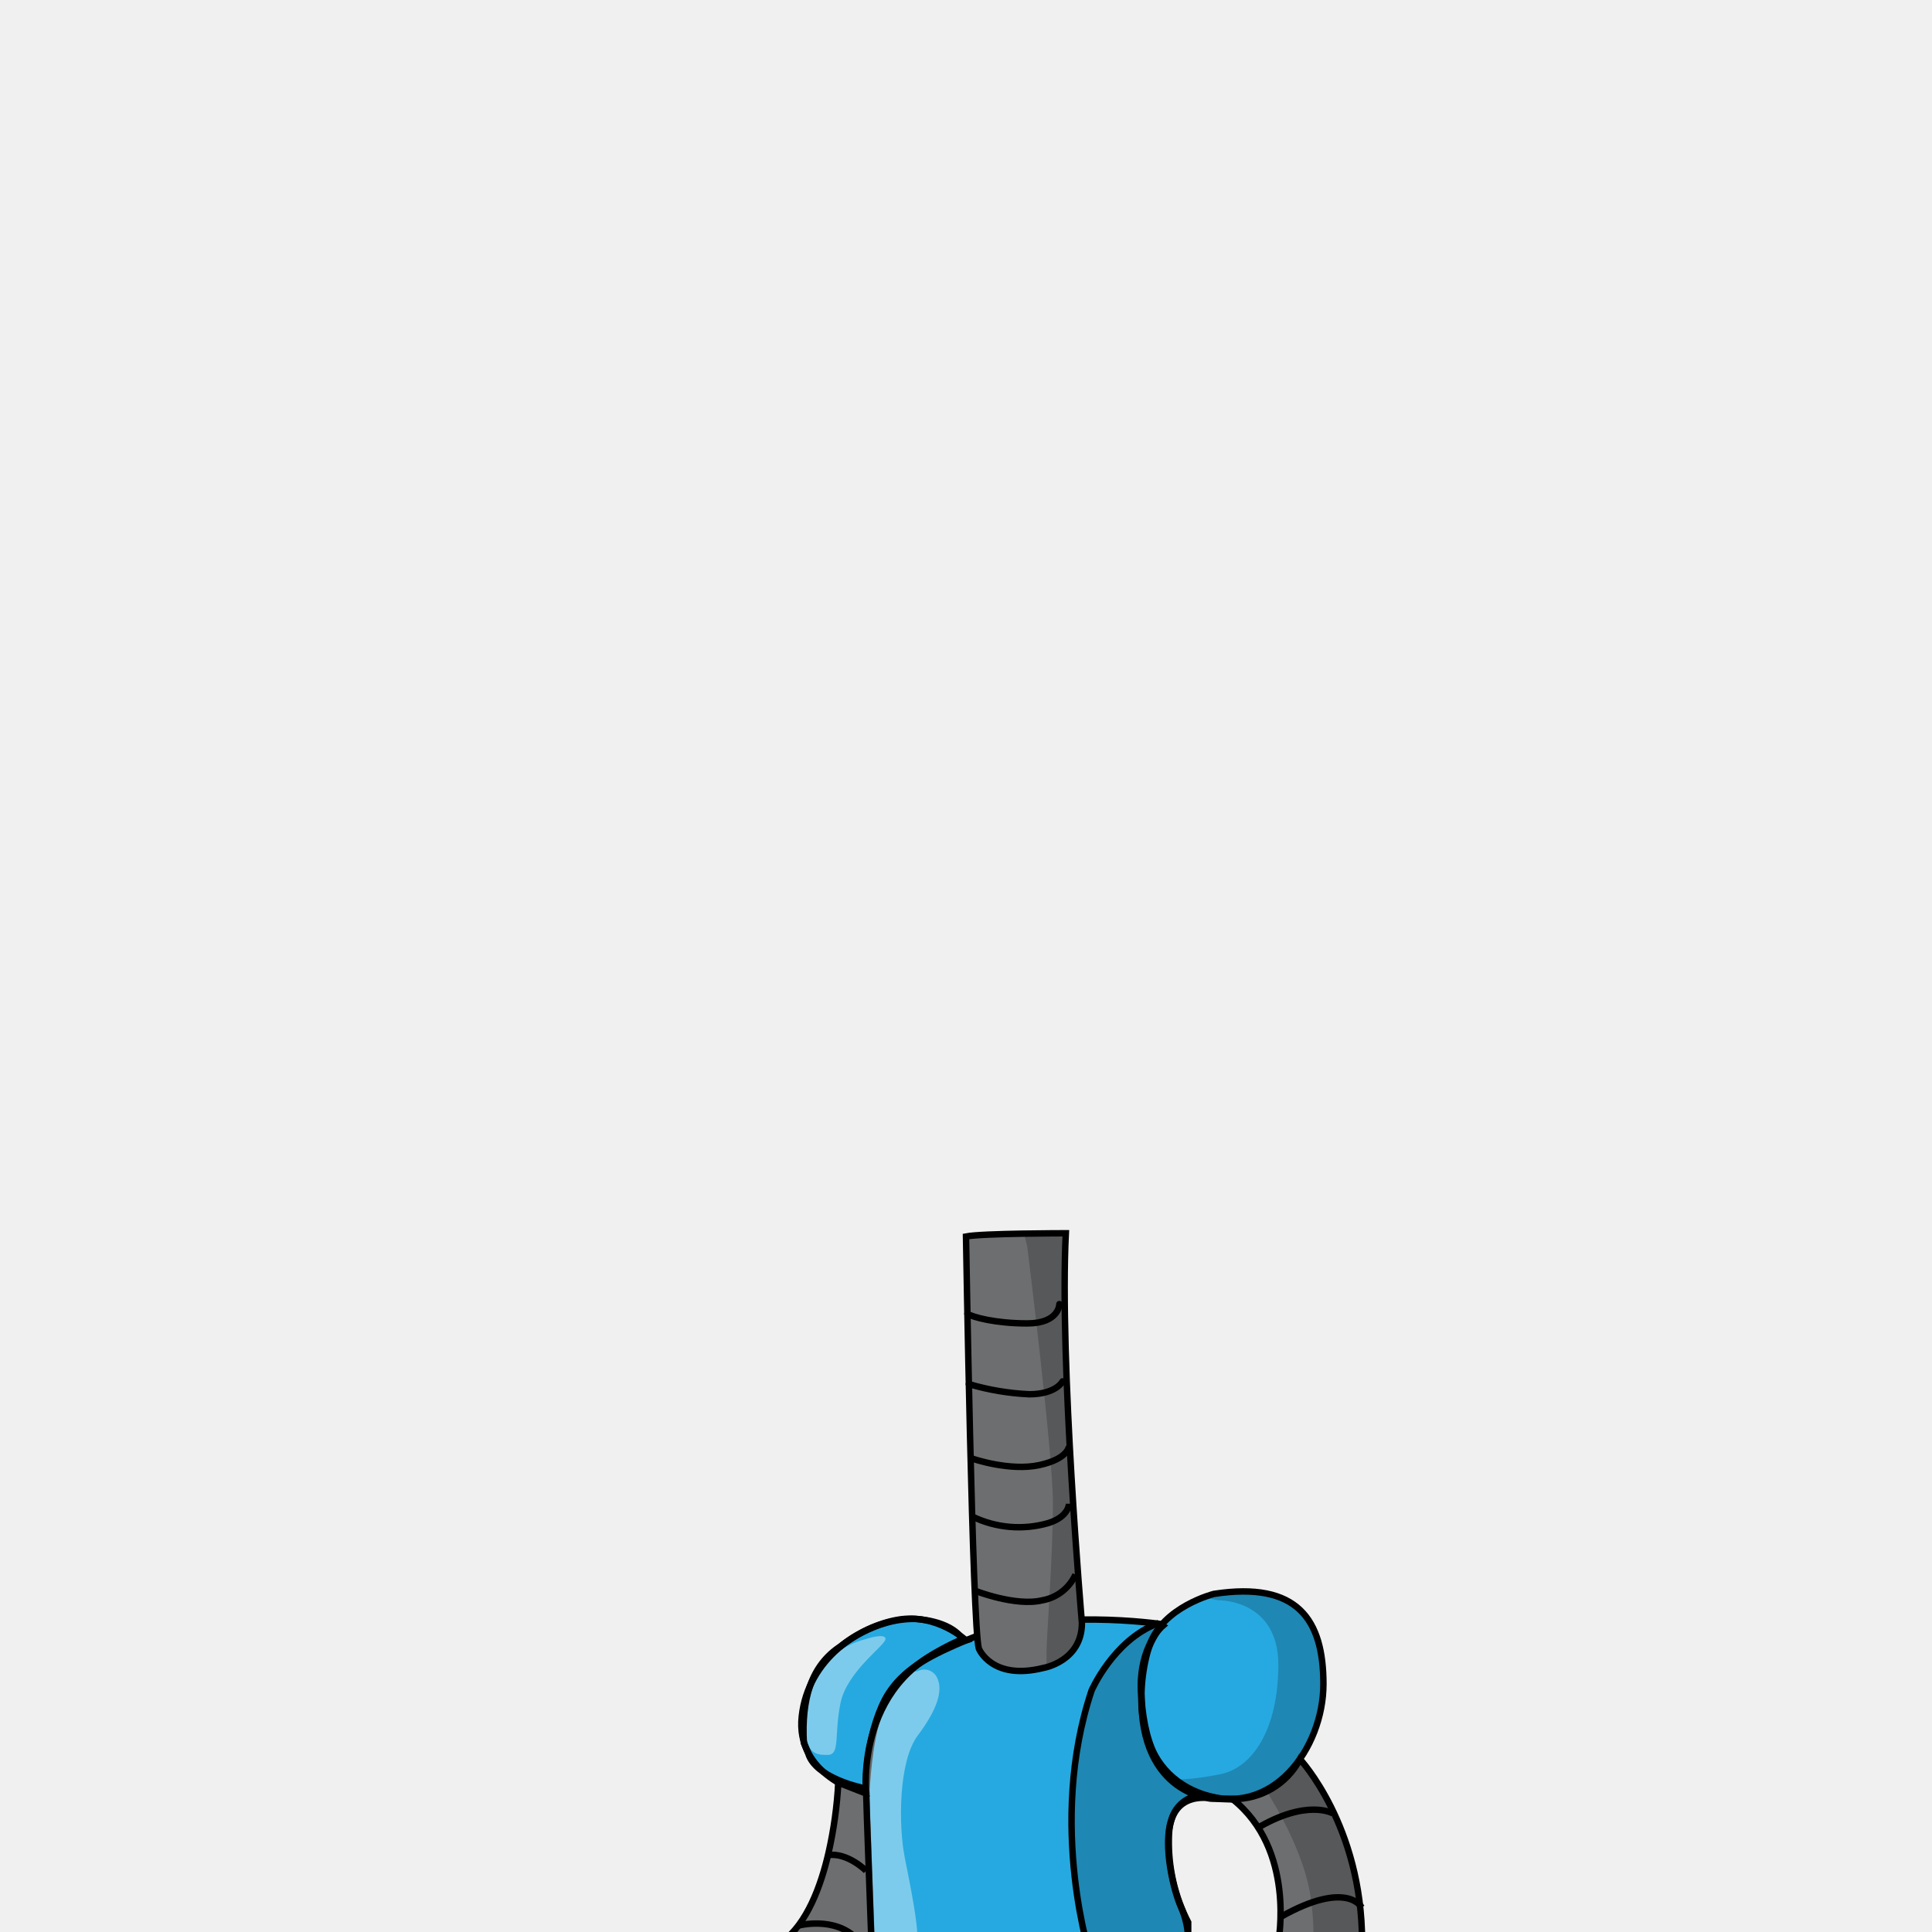
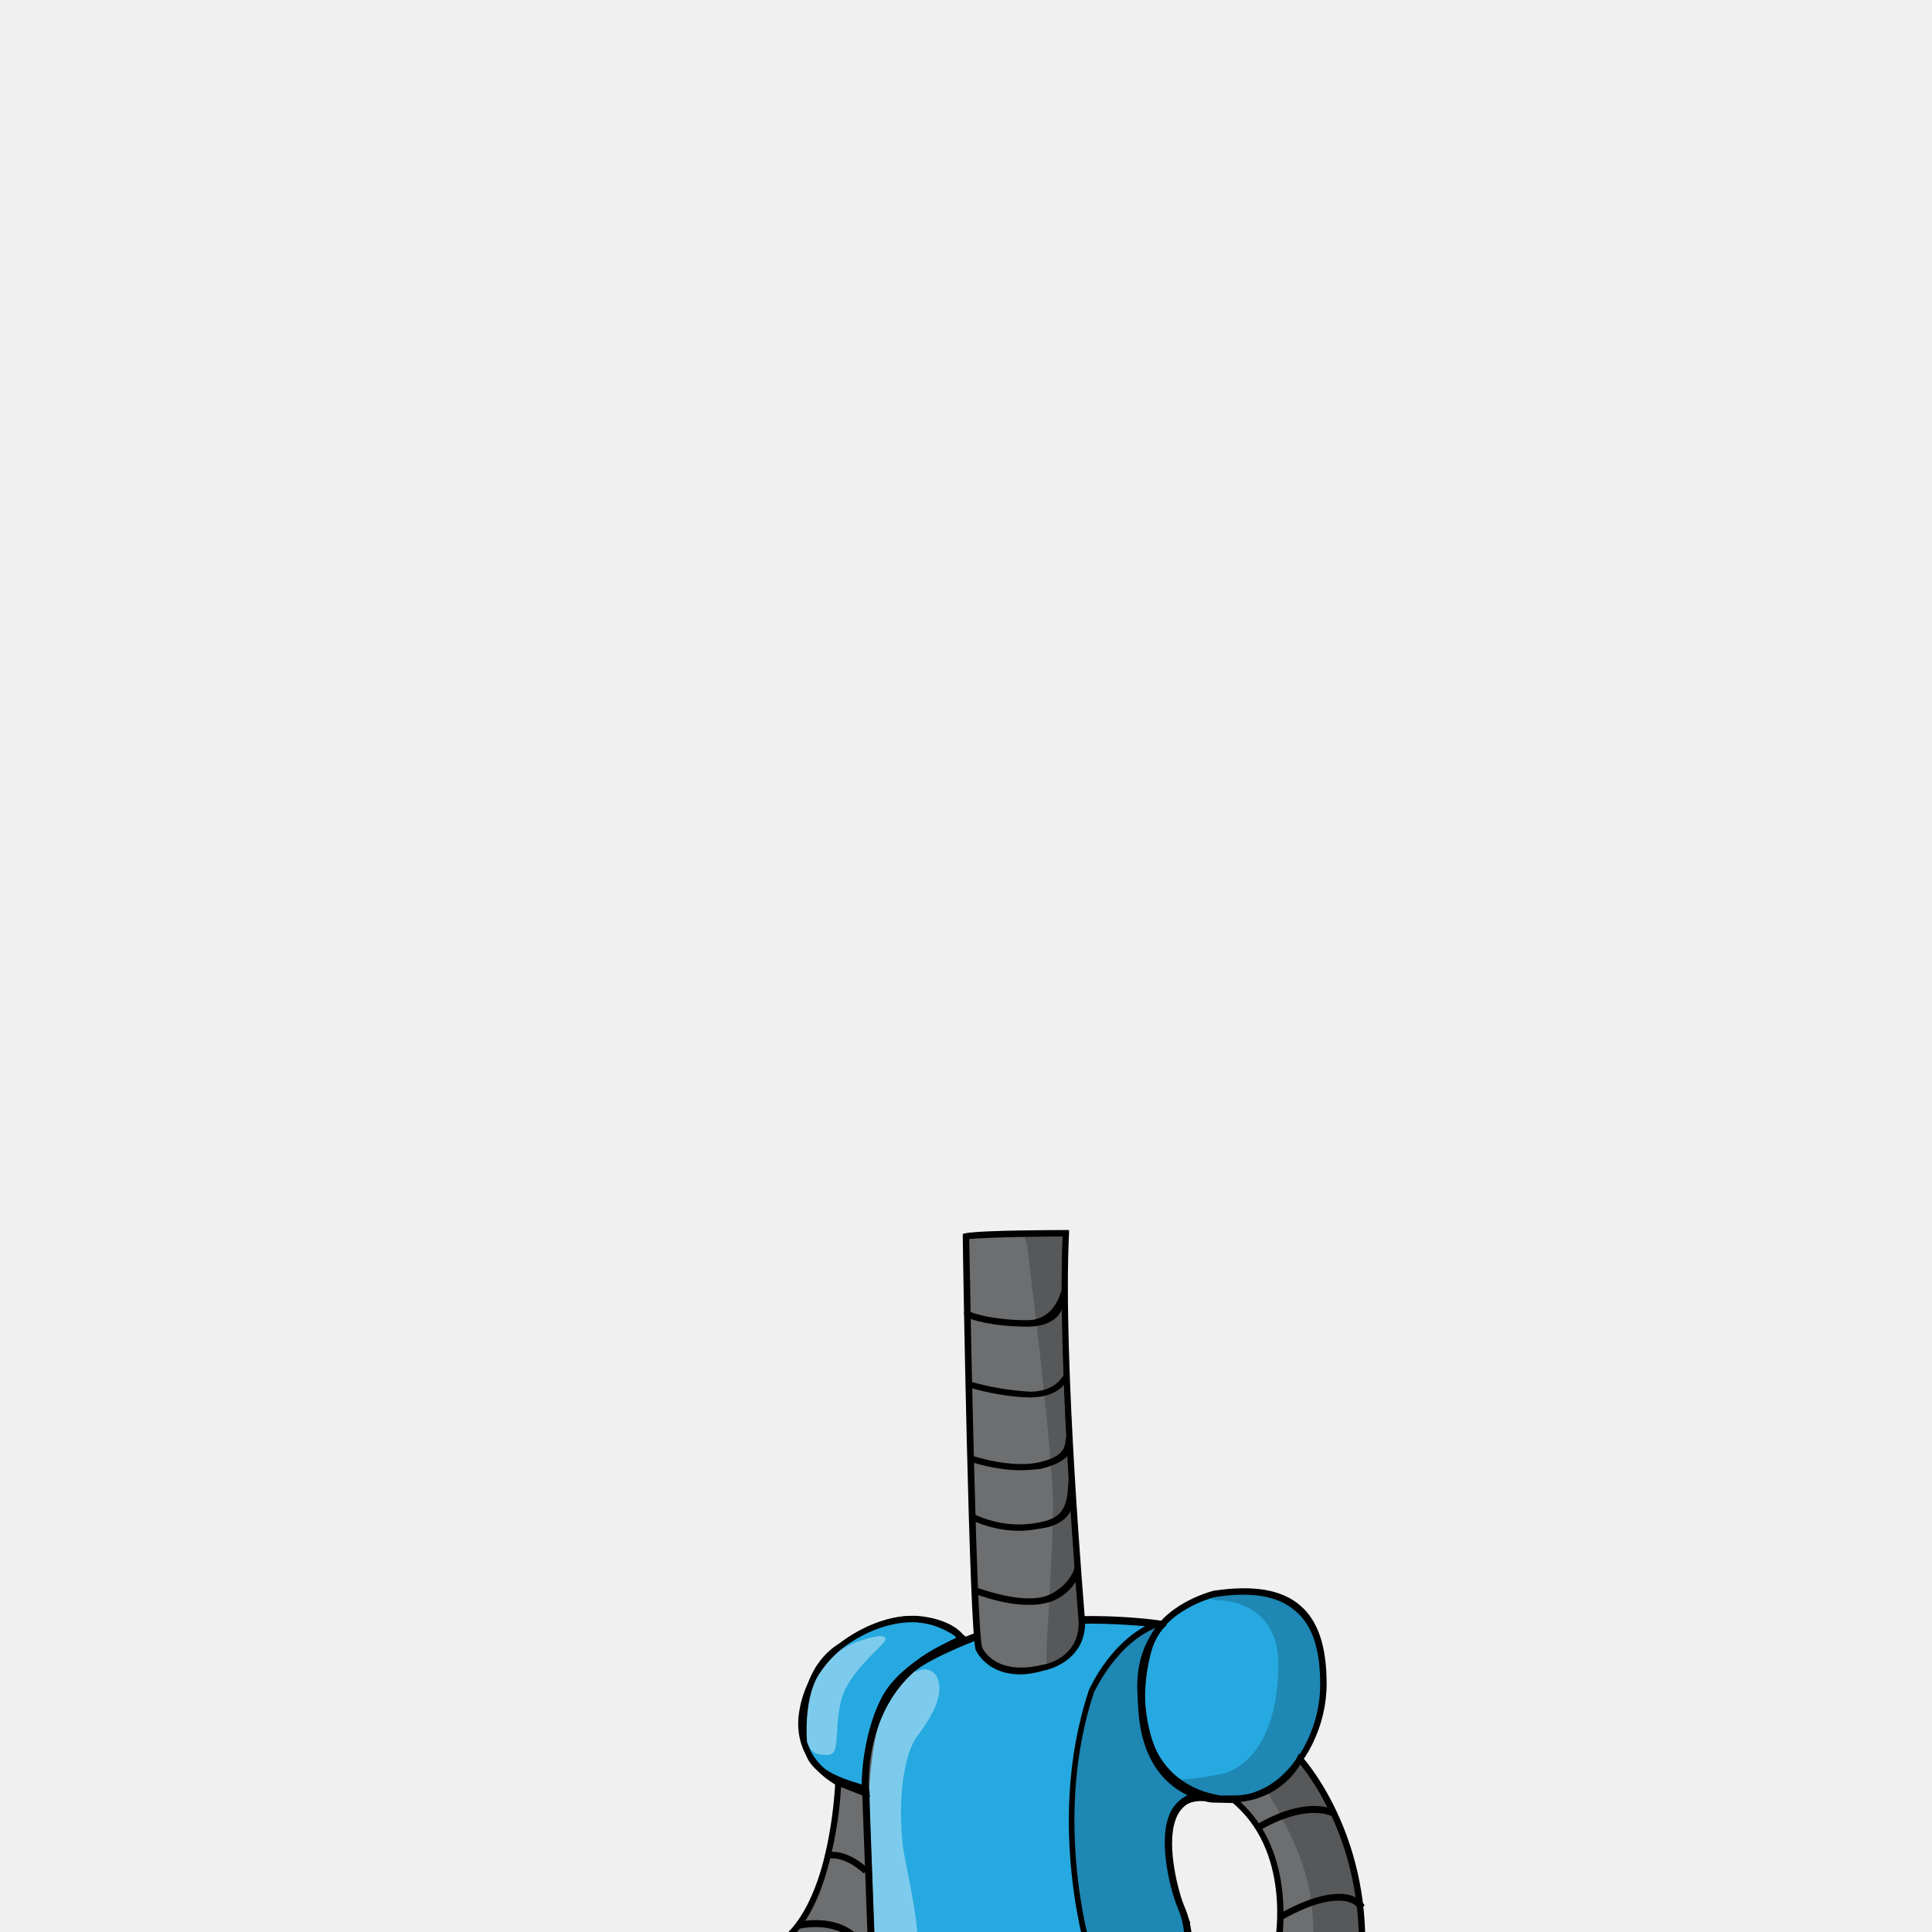
- <svg xmlns="http://www.w3.org/2000/svg" viewBox="0 0 300 300">
-   <defs>
-     <style>.cls-1{fill:#26a9e0;}.cls-2{fill:#fff;fill-opacity:0.4;}.cls-3,.cls-7{fill:none;}.cls-3,.cls-5,.cls-6,.cls-7{stroke:#000;}.cls-3,.cls-5,.cls-6{stroke-miterlimit:10;}.cls-4,.cls-6{fill-opacity:0.2;}.cls-5{fill:#6d6e70;}.cls-7{stroke-linecap:round;stroke-linejoin:round;}</style>
-   </defs>
+ <svg xmlns="http://www.w3.org/2000/svg" version="1.1" id="Layer_1" x="0px" y="0px" viewBox="0 0 300 300" style="enable-background:new 0 0 300 300;" xml:space="preserve">
+   <style type="text/css">
+ 	.st0{fill:#26A9E0;}
+ 	.st1{fill:#FFFFFF;fill-opacity:0.4;}
+ 	.st2{fill-opacity:0.2;}
+ 	.st3{fill:#6D6E70;}
+ </style>
  <g id="body-03">
-     <g id="fill_color" data-name="fill color">
-       <path class="cls-1" d="M180.45,252.21s-17.95-2.71-29.95,2.29-15,8-16,24c0,0,1,27,1,28s49,1,49,1v-9a27.15,27.15,0,0,1-3-13c0-8,7-6.16,7-6.16S177,279,177.24,263.25A16.2,16.2,0,0,1,180.45,252.21Z" />
-       <path class="cls-1" d="M133.5,277.5s-6.92-1.5-8-5.25l-.68-1.62c-.37-6.66,1.07-12,5.72-15,0,0,5.17-4.37,11.55-4.24,0,0,5.37.13,7.37,3.13,0,0-9,3.6-12,9.3s-3.09,13.32-3,14Z" />
-       <path class="cls-1" d="M188.5,247.5s-8,2-10,8-3,19,8,23,19-7,19-17S201.5,245.5,188.5,247.5Z" />
+     <g id="fill_color">
+       <path class="st0" d="M180.4,252.2c0,0-17.9-2.7-29.9,2.3s-15,8-16,24c0,0,1,27,1,28s49,1,49,1v-9c-2.1-4-3.1-8.5-3-13    c0-8,7-6.2,7-6.2s-11.5-0.3-11.3-16.1C176.9,259.3,178.1,255.4,180.4,252.2z" />
+       <path class="st0" d="M133.5,277.5c0,0-6.9-1.5-8-5.2l-0.7-1.6c-0.4-6.7,1.1-12,5.7-15c0,0,5.2-4.4,11.6-4.2c0,0,5.4,0.1,7.4,3.1    c0,0-9,3.6-12,9.3s-3.1,13.3-3,14L133.5,277.5z" />
+       <path class="st0" d="M188.5,247.5c0,0-8,2-10,8s-3,19,8,23s19-7,19-17S201.5,245.5,188.5,247.5z" />
    </g>
-     <path class="cls-2" d="M134.5,254.5s3-1,3,0-6,5-7,10,0,8-2,8-4.67.09-2.84-10.45A13,13,0,0,1,134.5,254.5Z" />
-     <path class="cls-3" d="M133.5,277.5s-6.92-1.5-8-5.25l-.68-1.62c-.37-6.66,1.07-12,5.72-15,0,0,5.17-4.37,11.55-4.24,0,0,5.37.13,7.37,3.13,0,0-9,3.6-12,9.3s-3.09,13.32-3,14Z" />
-     <path class="cls-4" d="M189.5,248.5s9,0,9,10-4,16-9,17-7,.77-7,.77a12.77,12.77,0,0,0,8,3.07c5,.16,15-4.84,15-17.84s-7.26-14.64-14.13-14.32S188.5,248.5,189.5,248.5Z" />
-     <path class="cls-3" d="M188.5,247.5s-8,2-10,8-3,19,8,23,19-7,19-17S201.5,245.5,188.5,247.5Z" />
-     <path class="cls-5" d="M201.86,273.17s9.64,10.33,9.64,28.33h-13s2.74-14.31-7.13-22.15A11.59,11.59,0,0,0,201.86,273.17Z" />
-     <path class="cls-4" d="M197.5,279.5s5,8,6,15,0,9,0,9h8S213,293,206.76,280.74c0,0-3.26-6.24-5.26-7.24a22,22,0,0,1-4.74,4.65Z" />
-     <path class="cls-3" d="M180.45,252.21s-17.95-2.71-29.95,2.29-15,8-16,24c0,0,1,27,1,28s49,1,49,1v-9a27.15,27.15,0,0,1-3-13c0-8,7-6.16,7-6.16S177,279,177.24,263.25A16.2,16.2,0,0,1,180.45,252.21Z" />
-     <path class="cls-6" d="M169.5,304.5s-7-21,0-42c0,0,3.39-7.79,10.2-10.39l.8.39s-3.64,3.11-3.32,10.06,2.16,14.4,9.74,16.17a5.19,5.19,0,0,0-5,3.77c-1.44,4,.38,11.28,1.47,13.64A13.05,13.05,0,0,1,184.5,301Z" />
-     <path class="cls-2" d="M142.5,259.5a2.19,2.19,0,0,1,3,1q1.5,3-3,9c-3,4-3,14-2,19s2,10,2,13h-7.16S134,284,134.75,275.26s2.49-12.37,6.12-15.56Z" />
-     <path class="cls-3" d="M150,254.71s-4.5-4.21-10.5-3.21-14,6-15,15,9,12,10,12C134.5,278.5,132.5,259.92,150,254.71Z" />
-     <path class="cls-5" d="M130.17,276.81a64.62,64.62,0,0,1-1.51,10.87c-1.2,5.22-3.35,11-7.16,13.82l13.79-.59s-.79-21.41-.79-22.41Z" />
-     <path class="cls-3" d="M134.5,290.5s-2.86-2.88-5.93-2.44" />
-     <path class="cls-3" d="M124,299s5.55-1.48,9,2" />
-     <path class="cls-5" d="M150,192s1,61,2,64c0,0,2,5,10,3,0,0,6-1,6-7,0,0-3.5-40.5-2.5-60.5C165.5,191.5,152.5,191.5,150,192Z" />
-     <path class="cls-7" d="M164.5,202.5s0,3-5,3-8.56-1-9.28-1.5" />
-     <path class="cls-7" d="M165,214.5s-1,2-5.18,2a39.35,39.35,0,0,1-9.38-1.58" />
-     <path class="cls-3" d="M166,224.5s0,2-4.62,3-10.38-1-10.38-1" />
-     <path class="cls-3" d="M166,233.5s0,2-3.21,3a16.53,16.53,0,0,1-11.79-1" />
-     <path class="cls-3" d="M167,244.5a7,7,0,0,1-5.17,4c-4.13,1-10.48-1.51-10.48-1.51" />
-     <path class="cls-3" d="M207,281.6s-4-2.4-12,2.4" />
-     <path class="cls-3" d="M211.42,296.16s-2.24-4.33-12.58,1.51" />
-     <path class="cls-4" d="M159,191.5h6.5v10s1,20,.89,29.33A182.26,182.26,0,0,0,168,252.75h0c-.5,4.25-5.5,5.75-5.5,5.75v-2c0-2,1-15,1-23s-4-40-4-40Z" />
+     <path class="st1" d="M134.5,254.5c0,0,3-1,3,0s-6,5-7,10s0,8-2,8s-4.7,0.1-2.8-10.5C127.3,258.3,130.5,255.5,134.5,254.5z" />
+     <path d="M135.1,278.5l-1.7-0.6c-0.6-0.1-7.2-1.7-8.3-5.6l-0.7-1.7c-0.4-7.5,1.5-12.6,5.9-15.4c0.2-0.1,5.4-4.4,11.8-4.3   c0.2,0,5.7,0.2,7.8,3.4l0.3,0.5l-0.6,0.2c-0.1,0-8.9,3.6-11.7,9.1c-2.9,5.6-3,13.1-2.9,13.7L135.1,278.5z M125.3,270.5l0.6,1.5   c1,3.5,7.6,4.9,7.6,5l0.3,0.1c0-2.2,0.5-8.5,3.1-13.5c2.6-5,9.5-8.3,11.6-9.3c-2.1-2.3-6.5-2.4-6.6-2.4c-6.1-0.1-11.2,4.1-11.2,4.1   C126.7,258.7,124.9,263.4,125.3,270.5z" />
+     <path class="st2" d="M189.5,248.5c0,0,9,0,9,10s-4,16-9,17s-7,0.8-7,0.8c2.2,1.9,5.1,3,8,3.1c5,0.2,15-4.8,15-17.8   s-7.3-14.6-14.1-14.3S188.5,248.5,189.5,248.5z" />
+     <path d="M191.1,279.8c-1.5,0-3.1-0.3-4.7-0.9c-10.6-3.8-10.8-16.2-8.3-23.6c2.1-6.2,10-8.2,10.4-8.3l0,0c6.1-0.9,10.5-0.2,13.4,2.3   c2.8,2.4,4.1,6.4,4.1,12.2c0,6.3-3.1,12.8-7.8,16C196,279.1,193.6,279.8,191.1,279.8z M188.6,248c-0.4,0.1-7.8,2.1-9.6,7.7   c-1.6,4.9-3.4,18.3,7.7,22.4c3.9,1.4,7.7,1,11-1.3c4.4-3.1,7.3-9.2,7.3-15.2c0-5.5-1.2-9.2-3.8-11.4   C198.5,247.8,194.4,247.1,188.6,248z" />
+     <g>
+       <path class="st3" d="M201.9,273.2c0,0,9.6,10.3,9.6,28.3h-13c0,0,2.7-14.3-7.1-22.1C195.8,279.4,199.8,277,201.9,273.2z" />
+       <path d="M212,302h-14.1l0.1-0.6c0-0.1,2.6-14.1-6.9-21.7l-1.2-0.9l1.5,0c4.2,0.1,8.1-2.2,10-5.9l0.3-0.6l0.5,0.5    c0.1,0.1,9.8,10.7,9.8,28.7V302z M199.1,301H211c-0.2-15.1-7.2-24.7-9.1-27c-2,3.3-5.4,5.4-9.3,5.8    C200.4,286.9,199.4,298.3,199.1,301z" />
+     </g>
+     <path class="st2" d="M197.5,279.5c0,0,5,8,6,15s0,9,0,9h8c0,0,1.5-10.5-4.7-22.8c0,0-3.3-6.2-5.3-7.2c-1.3,1.8-2.9,3.3-4.7,4.6   L197.5,279.5z" />
+     <path d="M185,308h-0.5c-0.1,0-12.4,0-24.5-0.1c-25-0.3-25-0.7-25-1.4c0-1-1-27.7-1-28c1-16.4,4.2-19.4,16.3-24.5   c12-5,30-2.4,30.2-2.3l0.8,0.1l-0.5,0.7c-2.3,3.1-3.4,6.9-3.1,10.7c-0.1,6.3,1.8,11,5.3,13.6c1.6,1.1,3.2,1.7,4.2,1.9   c0.7,0,1.3,0.2,1.3,0.2l4.2,1.1l-4.4-0.1c0,0-0.5,0-1.2-0.2c-1-0.1-2.4,0-3.5,0.9c-1.2,0.9-1.8,2.6-1.8,4.9   c-0.1,4.4,0.9,8.8,2.9,12.8l0.1,0.1V308z M136,306.2c3.1,0.6,29.9,0.8,48,0.8v-8.4c-2.1-4-3.1-8.6-3-13.1c0-2.7,0.7-4.6,2.2-5.7   c0.5-0.4,1.1-0.7,1.7-0.8c-3.5-1.5-8.3-5.4-8.2-15.7c-0.3-3.7,0.7-7.5,2.8-10.6c-3.6-0.4-18.6-1.9-28.9,2.4   c-11.8,4.9-14.7,7.7-15.7,23.6C135,279.5,135.9,303,136,306.2z" />
+     <g>
+       <path class="st2" d="M169.5,304.5c0,0-7-21,0-42c0,0,3.4-7.8,10.2-10.4l0.8,0.4c0,0-3.6,3.1-3.3,10.1c0.3,7,2.2,14.4,9.7,16.2    c-2.3,0-4.4,1.5-5,3.8c-1.4,4,0.4,11.3,1.5,13.6c0.7,1.5,1.1,3.2,1.1,4.9L169.5,304.5z" />
+       <path d="M169.2,305.1l-0.1-0.4c-0.1-0.2-7-21.4,0-42.3c0.2-0.4,3.6-8.1,10.5-10.7l0.2,0l1.4,0.6l-0.5,0.5c0,0-3.3,3.2-3,9.8    c0.4,9.2,3.5,14.3,9.4,15.7l4.3,1l-4.4,0c0,0,0,0,0,0c-2.1,0-3.9,1.4-4.5,3.4c-1.4,4,0.5,11.2,1.4,13.3c0.7,1.6,1.1,3.3,1.2,5.1    l0,0.4L169.2,305.1z M179.6,252.7c-6.4,2.6-9.6,10-9.7,10c-6.3,18.9-1.1,38.1-0.1,41.2l14.1-3.3c-0.1-1.5-0.4-2.9-1-4.3    c-1-2.3-3-9.7-1.5-14c0.5-1.7,1.8-3.1,3.4-3.7c-5.1-2.1-7.8-7.4-8.2-16C176.4,257,178.6,253.9,179.6,252.7z" />
+     </g>
+     <path class="st1" d="M142.5,259.5c1.1-0.6,2.4-0.2,3,0.9c0,0,0,0.1,0,0.1c1,2,0,5-3,9s-3,14-2,19s2,10,2,13h-7.2   c0,0-1.3-17.5-0.6-26.2s2.5-12.4,6.1-15.6L142.5,259.5z" />
+     <path d="M135.1,279h-0.6c-0.7,0-5-1.2-7.9-4.4c-2-2.3-2.9-5-2.6-8.1c1.1-9.6,9.8-14.5,15.4-15.4c6.2-1,10.7,3.2,10.9,3.3l0.6,0.6   l-0.8,0.2c-16.9,5-15.2,23.1-15.1,23.3L135.1,279z M141.3,251.8c-0.6,0-1.2,0-1.8,0.1c-5.3,0.9-13.6,5.5-14.6,14.6   c-0.3,2.8,0.5,5.3,2.3,7.3c2.2,2.5,5.4,3.7,6.7,4c-0.1-3.3,0.1-18.4,15-23.4C147.7,253.6,144.9,251.8,141.3,251.8z" />
+     <g>
+       <path class="st3" d="M130.2,276.8c-0.2,3.7-0.7,7.3-1.5,10.9c-1.2,5.2-3.3,11-7.2,13.8l13.8-0.6c0,0-0.8-21.4-0.8-22.4    L130.2,276.8z" />
+       <path d="M119.9,302.1l1.3-1c3-2.3,5.5-6.9,7-13.5c0.8-3.5,1.3-7.2,1.5-10.8l0-0.7l5.3,2.1v0.3c0,1,0.8,22.2,0.8,22.4l0,0.5    L119.9,302.1z M130.6,277.5c-0.2,3.5-0.7,6.9-1.5,10.3c-1.4,6.1-3.5,10.5-6.2,13.1l11.8-0.5c-0.1-3.1-0.7-18.9-0.8-21.6    L130.6,277.5z" />
+     </g>
+     <path d="M134.1,290.9c0,0-2.7-2.7-5.5-2.3l-0.1-1c3.3-0.5,6.2,2.5,6.4,2.6L134.1,290.9z" />
+     <path d="M132.6,301.4c-3.2-3.2-8.5-1.9-8.5-1.9l-0.3-1c0.2-0.1,5.9-1.5,9.5,2.1L132.6,301.4z" />
+     <g>
+       <path class="st3" d="M150,192c0,0,1,61,2,64c0,0,2,5,10,3c0,0,6-1,6-7c0,0-3.5-40.5-2.5-60.5C165.5,191.5,152.5,191.5,150,192z" />
+       <path d="M158.5,260c-5.4,0-6.9-3.7-7-3.8c-1-3.1-2-61.7-2-64.2l0-0.4l0.4-0.1c2.5-0.5,15.1-0.5,15.6-0.5h0.5l0,0.5    c-1,19.7,2.5,60,2.5,60.4c0,6.4-6.4,7.5-6.4,7.5C160.7,259.8,159.5,260,158.5,260z M150.5,192.4c0.3,17.3,1.2,61,2,63.4    c0.1,0.2,2,4.5,9.4,2.7c0.3,0,5.6-1,5.6-6.5c0-0.4-3.4-40-2.5-60C162.7,192,153.3,192.1,150.5,192.4z" />
+     </g>
+     <path d="M165.1,202.5c0,0-0.2,3.5-5.6,3.5c-5.1,0-8.8-1-9.6-1.6c-0.2-0.2-0.3-0.5-0.1-0.7s0.5-0.3,0.7-0.1c0.6,0.4,4,1.4,9,1.4   c4.4,0,5.3-4.6,5.3-4.7" />
+     <path d="M165.4,214.7c0,0.1-1.2,2.3-5.6,2.3c-3.2-0.1-6.4-0.7-9.5-1.6c-0.3-0.1-0.4-0.4-0.3-0.6c0.1-0.3,0.4-0.4,0.6-0.3   c3,0.9,6.1,1.4,9.3,1.6c3.7,0,4.9-2,5.3-2.6" />
+     <path d="M158.5,228.3c-3.8,0-7.5-1.2-7.7-1.3l0.3-0.9c0.1,0,5.7,1.9,10.1,1c4.1-0.9,4.2-2.4,4.3-3.9l1,1.4c0,0.2-0.1,2.4-5,3.5   C160.5,228.2,159.5,228.3,158.5,228.3z" />
+     <path d="M158.2,237.7c-2.5,0-5.1-0.6-7.4-1.7l0.4-0.9c3.6,1.7,7.6,2.1,11.4,1c2.8-0.9,3.2-2.9,3.3-6.3l0.6,3.8c0,0.1,0,2.4-3.6,3.5   C161.4,237.4,159.8,237.7,158.2,237.7z" />
+     <path d="M159.6,249.2c-3.9,0-8.2-1.7-8.4-1.8l0.4-0.9c0.1,0,6.3,2.4,10.2,1.5c2.1-0.4,4.7-2.6,5.1-4.8l0.6,1.5   c-1,2.3-3.1,3.9-5.5,4.3C161.2,249.2,160.4,249.2,159.6,249.2z" />
+     <path d="M195.3,284.4l-0.5-0.9c8.2-4.9,12.3-2.5,12.5-2.4l-0.5,0.9C206.7,282,202.9,279.9,195.3,284.4z" />
+     <path d="M199.1,298.1l-0.5-0.9c5.9-3.3,9.3-3.4,11.1-2.9c1.6,0.5,2.2,1.5,2.2,1.6l-0.9,0.5l0.4-0.2l-0.4,0.2c0,0-0.4-0.7-1.7-1.1   C207.7,294.9,204.6,295,199.1,298.1z" />
+     <path class="st2" d="M159,191.5h6.5v10c0,0,1,20,0.9,29.3c0.1,7.3,0.6,14.7,1.6,21.9l0,0c-0.5,4.2-5.5,5.8-5.5,5.8v-2   c0-2,1-15,1-23s-4-40-4-40L159,191.5z" />
  </g>
</svg>
